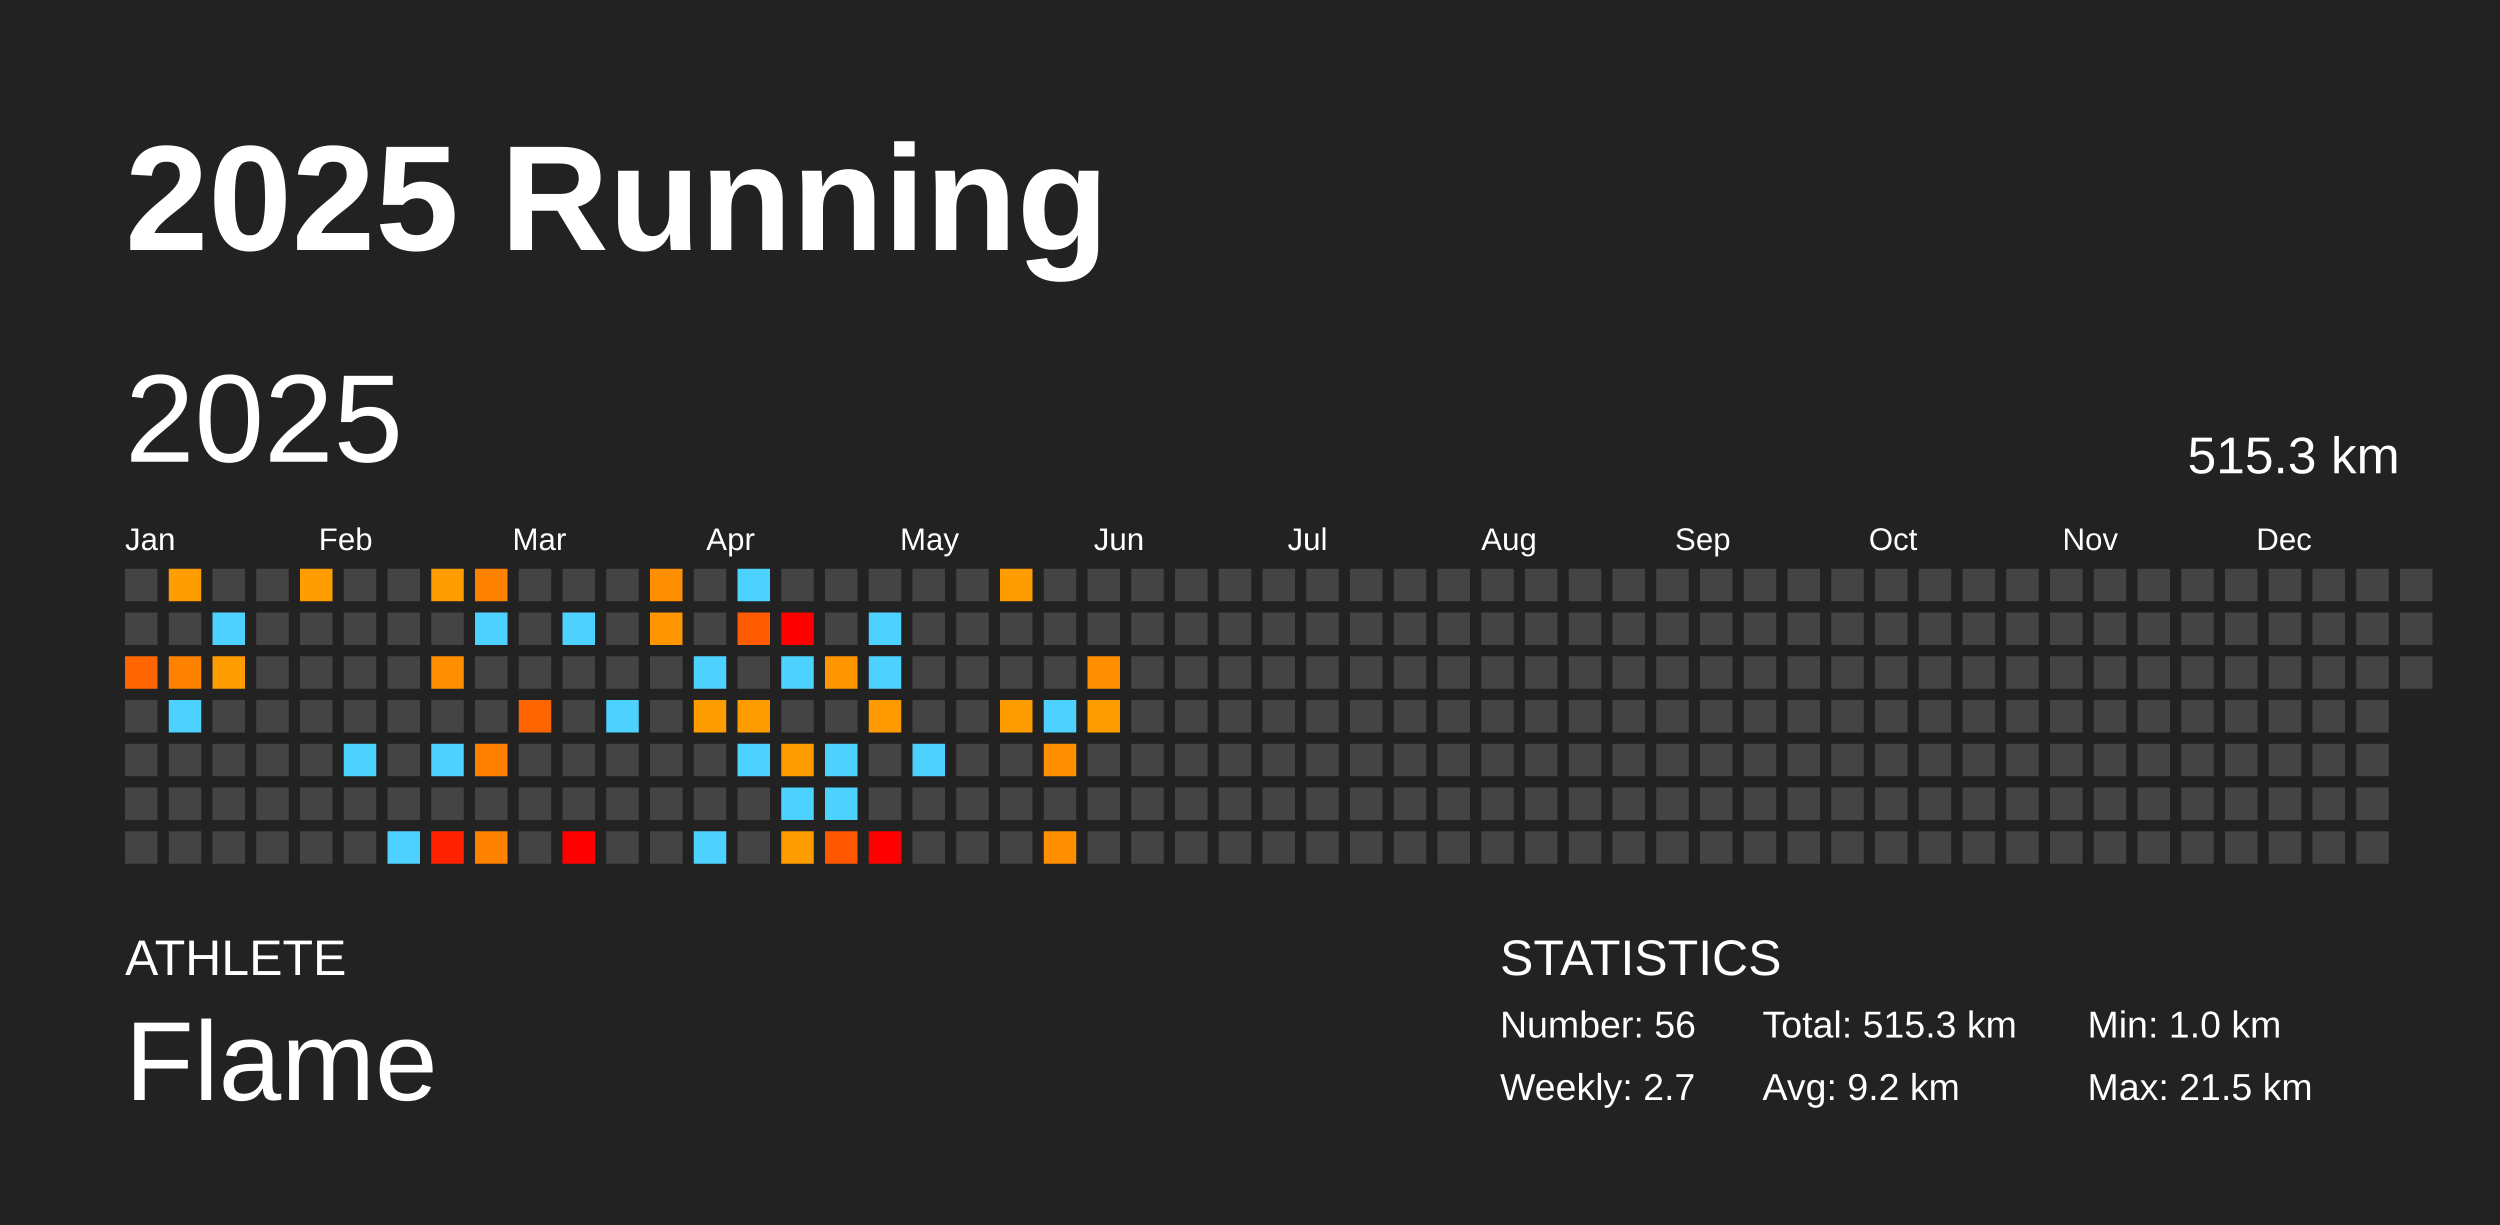
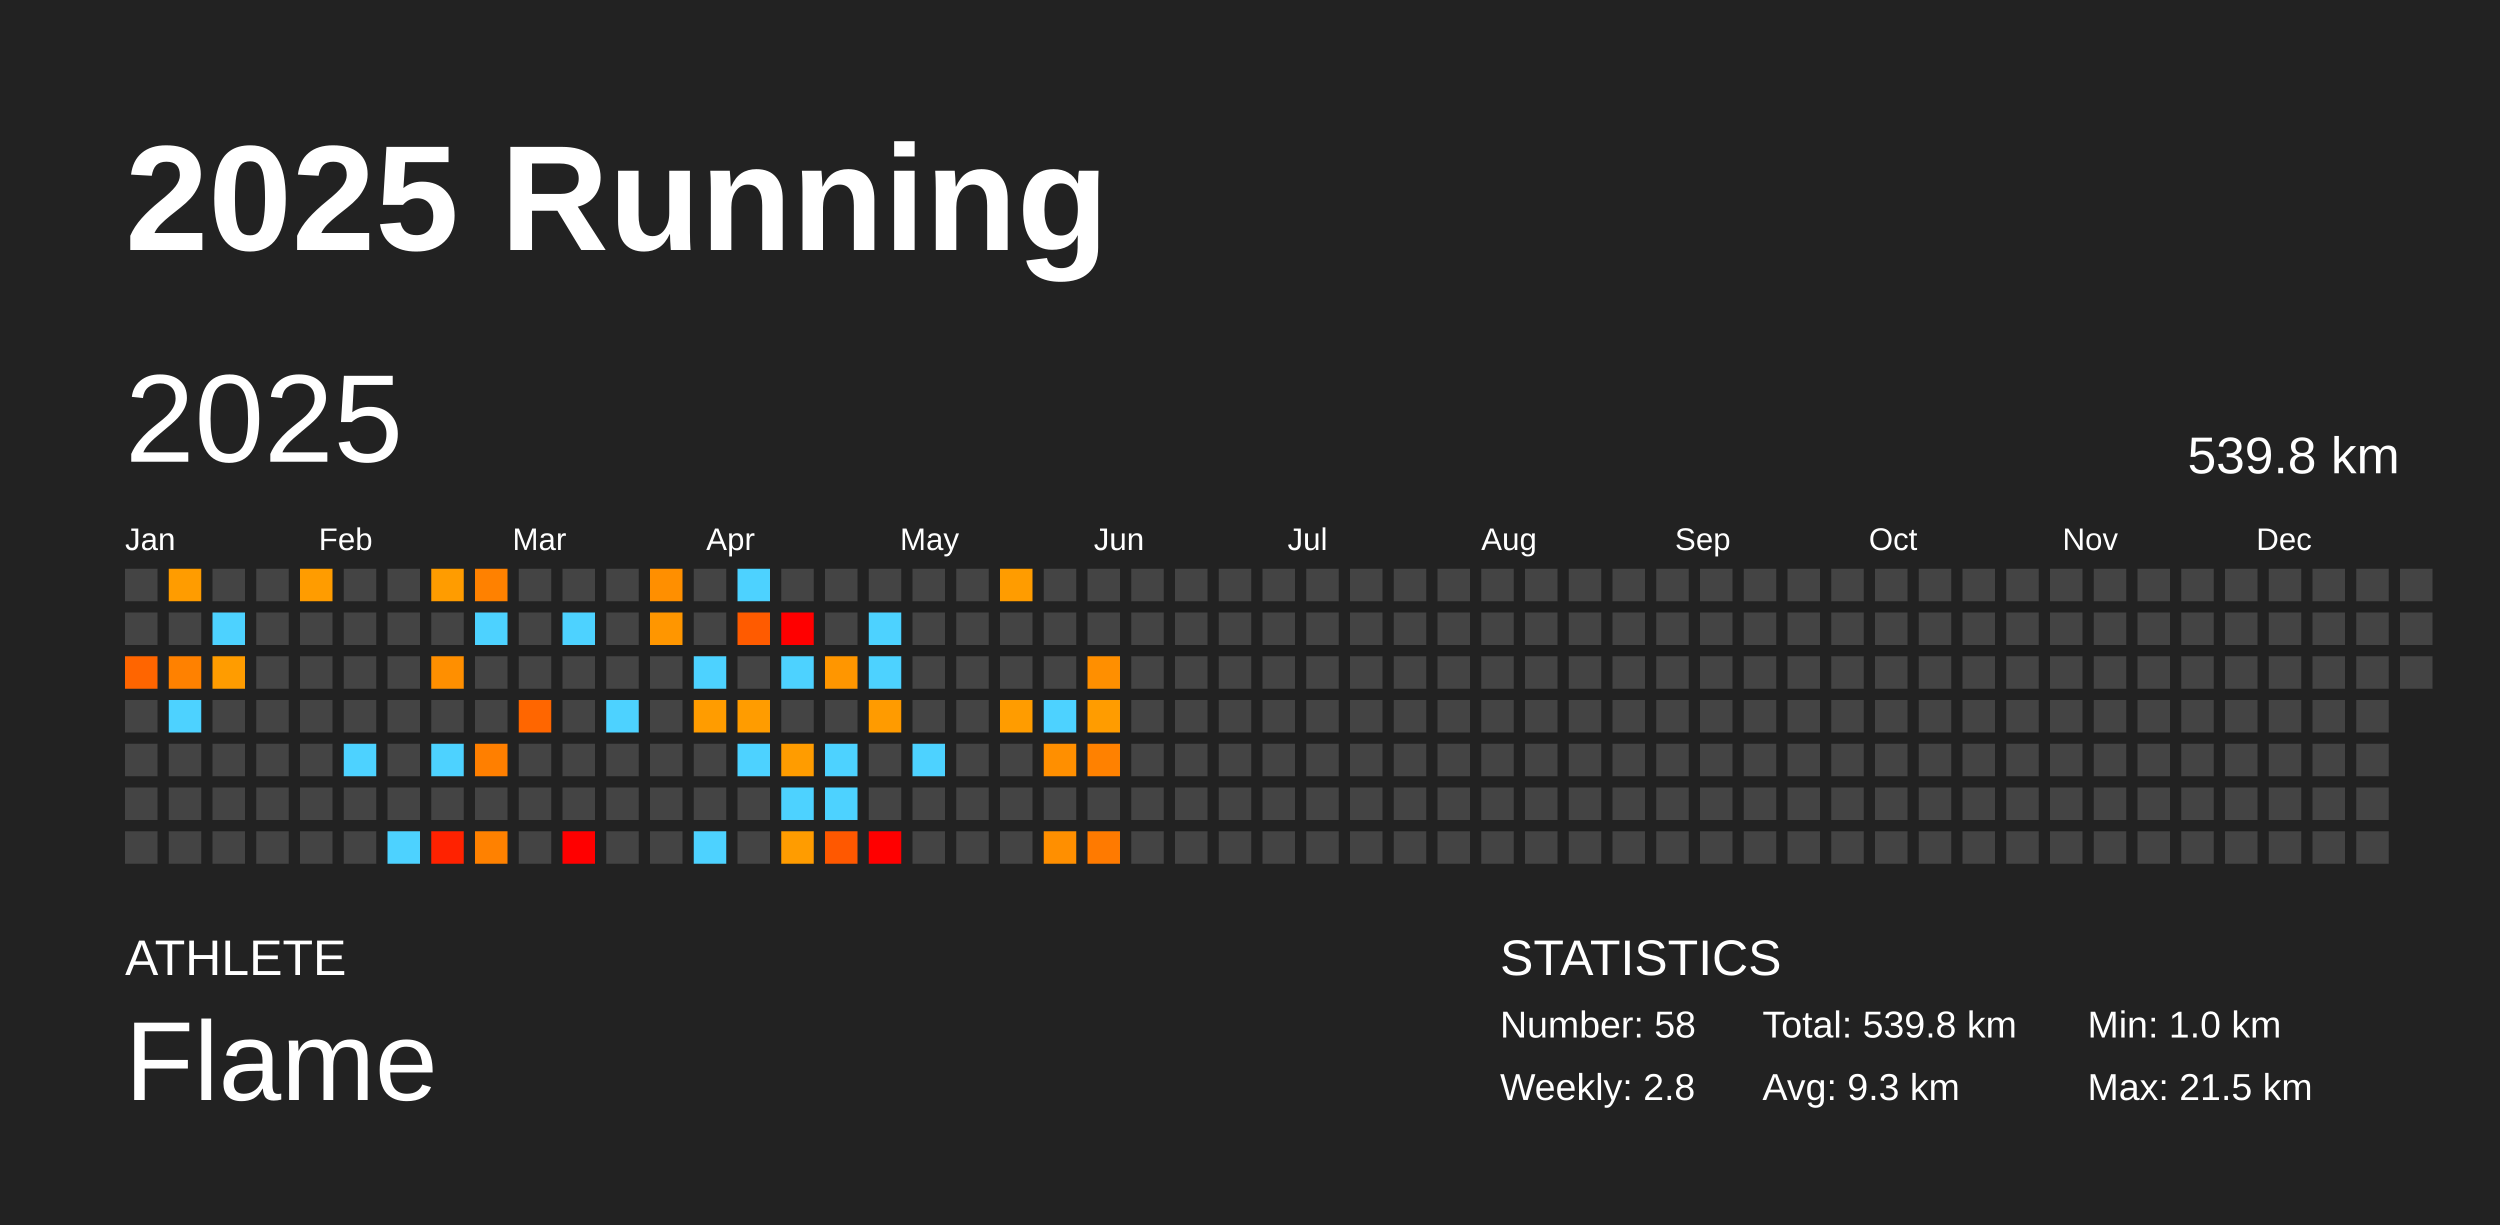
<svg xmlns="http://www.w3.org/2000/svg" baseProfile="full" height="98mm" version="1.1" viewBox="0,0,200,98" width="200mm">
  <defs />
  <rect fill="#222222" height="98" width="200" x="0" y="0" />
  <text fill="#FFFFFF" style="font-size:12px; font-family:Arial; font-weight:bold;" x="10" y="20">2025 Running</text>
  <text fill="#FFFFFF" style="font-size:4px; font-family:Arial" x="10" y="78">ATHLETE</text>
  <text fill="#FFFFFF" style="font-size:9px; font-family:Arial" x="10" y="88">Flame</text>
  <text fill="#FFFFFF" style="font-size:4px; font-family:Arial" x="120" y="78">STATISTICS</text>
-   <text fill="#FFFFFF" style="font-size:3px; font-family:Arial" x="120" y="83">Number: 56</text>
-   <text fill="#FFFFFF" style="font-size:3px; font-family:Arial" x="120" y="88">Weekly: 2.7</text>
-   <text fill="#FFFFFF" style="font-size:3px; font-family:Arial" x="141" y="83">Total: 515.3 km</text>
-   <text fill="#FFFFFF" style="font-size:3px; font-family:Arial" x="141" y="88">Avg: 9.2 km</text>
+   <text fill="#FFFFFF" style="font-size:3px; font-family:Arial" x="120" y="83">Number: 58</text>
+   <text fill="#FFFFFF" style="font-size:3px; font-family:Arial" x="120" y="88">Weekly: 2.8</text>
+   <text fill="#FFFFFF" style="font-size:3px; font-family:Arial" x="141" y="83">Total: 539.8 km</text>
+   <text fill="#FFFFFF" style="font-size:3px; font-family:Arial" x="141" y="88">Avg: 9.3 km</text>
  <text fill="#FFFFFF" style="font-size:3px; font-family:Arial" x="167" y="83">Min: 1.0 km</text>
  <text fill="#FFFFFF" style="font-size:3px; font-family:Arial" x="167" y="88">Max: 21.5 km</text>
  <text dominant-baseline="hanging" fill="#FFFFFF" style="font-size:10.0px; font-family:Arial;" x="10" y="30">2025</text>
-   <text dominant-baseline="hanging" fill="#FFFFFF" style="font-size:4.125px; font-family:Arial;" x="175" y="35">515.3 km</text>
+   <text dominant-baseline="hanging" fill="#FFFFFF" style="font-size:4.125px; font-family:Arial;" x="175" y="35">539.8 km</text>
  <text fill="#FFFFFF" style="font-size:2.5px; font-family:Arial" x="10.0" y="44">Jan</text>
  <text fill="#FFFFFF" style="font-size:2.5px; font-family:Arial" x="25.5" y="44">Feb</text>
  <text fill="#FFFFFF" style="font-size:2.5px; font-family:Arial" x="41.0" y="44">Mar</text>
  <text fill="#FFFFFF" style="font-size:2.5px; font-family:Arial" x="56.5" y="44">Apr</text>
  <text fill="#FFFFFF" style="font-size:2.5px; font-family:Arial" x="72.0" y="44">May</text>
  <text fill="#FFFFFF" style="font-size:2.5px; font-family:Arial" x="87.5" y="44">Jun</text>
  <text fill="#FFFFFF" style="font-size:2.5px; font-family:Arial" x="103.0" y="44">Jul</text>
  <text fill="#FFFFFF" style="font-size:2.5px; font-family:Arial" x="118.5" y="44">Aug</text>
  <text fill="#FFFFFF" style="font-size:2.5px; font-family:Arial" x="134.0" y="44">Sep</text>
  <text fill="#FFFFFF" style="font-size:2.5px; font-family:Arial" x="149.5" y="44">Oct</text>
  <text fill="#FFFFFF" style="font-size:2.5px; font-family:Arial" x="165.0" y="44">Nov</text>
  <text fill="#FFFFFF" style="font-size:2.5px; font-family:Arial" x="180.5" y="44">Dec</text>
  <rect fill="#444444" height="2.6" width="2.6" x="10.0" y="45.5" />
  <rect fill="#444444" height="2.6" width="2.6" x="10.0" y="49.0" />
  <rect fill="#ff6500" height="2.6" width="2.6" x="10.0" y="52.5" />
  <rect fill="#444444" height="2.6" width="2.6" x="10.0" y="56.0" />
  <rect fill="#444444" height="2.6" width="2.6" x="10.0" y="59.5" />
  <rect fill="#444444" height="2.6" width="2.6" x="10.0" y="63.0" />
  <rect fill="#444444" height="2.6" width="2.6" x="10.0" y="66.5" />
  <rect fill="#ff9c00" height="2.6" width="2.6" x="13.5" y="45.5" />
  <rect fill="#444444" height="2.6" width="2.6" x="13.5" y="49.0" />
  <rect fill="#ff8100" height="2.6" width="2.6" x="13.5" y="52.5" />
  <rect fill="#4dd2ff" height="2.6" width="2.6" x="13.5" y="56.0" />
  <rect fill="#444444" height="2.6" width="2.6" x="13.5" y="59.5" />
  <rect fill="#444444" height="2.6" width="2.6" x="13.5" y="63.0" />
  <rect fill="#444444" height="2.6" width="2.6" x="13.5" y="66.5" />
  <rect fill="#444444" height="2.6" width="2.6" x="17.0" y="45.5" />
  <rect fill="#4dd2ff" height="2.6" width="2.6" x="17.0" y="49.0" />
  <rect fill="#ff9c00" height="2.6" width="2.6" x="17.0" y="52.5" />
  <rect fill="#444444" height="2.6" width="2.6" x="17.0" y="56.0" />
  <rect fill="#444444" height="2.6" width="2.6" x="17.0" y="59.5" />
  <rect fill="#444444" height="2.6" width="2.6" x="17.0" y="63.0" />
  <rect fill="#444444" height="2.6" width="2.6" x="17.0" y="66.5" />
  <rect fill="#444444" height="2.6" width="2.6" x="20.5" y="45.5" />
  <rect fill="#444444" height="2.6" width="2.6" x="20.5" y="49.0" />
  <rect fill="#444444" height="2.6" width="2.6" x="20.5" y="52.5" />
  <rect fill="#444444" height="2.6" width="2.6" x="20.5" y="56.0" />
  <rect fill="#444444" height="2.6" width="2.6" x="20.5" y="59.5" />
  <rect fill="#444444" height="2.6" width="2.6" x="20.5" y="63.0" />
  <rect fill="#444444" height="2.6" width="2.6" x="20.5" y="66.5" />
  <rect fill="#ff9c00" height="2.6" width="2.6" x="24.0" y="45.5" />
  <rect fill="#444444" height="2.6" width="2.6" x="24.0" y="49.0" />
  <rect fill="#444444" height="2.6" width="2.6" x="24.0" y="52.5" />
  <rect fill="#444444" height="2.6" width="2.6" x="24.0" y="56.0" />
  <rect fill="#444444" height="2.6" width="2.6" x="24.0" y="59.5" />
  <rect fill="#444444" height="2.6" width="2.6" x="24.0" y="63.0" />
  <rect fill="#444444" height="2.6" width="2.6" x="24.0" y="66.5" />
  <rect fill="#444444" height="2.6" width="2.6" x="27.5" y="45.5" />
  <rect fill="#444444" height="2.6" width="2.6" x="27.5" y="49.0" />
  <rect fill="#444444" height="2.6" width="2.6" x="27.5" y="52.5" />
  <rect fill="#444444" height="2.6" width="2.6" x="27.5" y="56.0" />
  <rect fill="#4dd2ff" height="2.6" width="2.6" x="27.5" y="59.5" />
  <rect fill="#444444" height="2.6" width="2.6" x="27.5" y="63.0" />
  <rect fill="#444444" height="2.6" width="2.6" x="27.5" y="66.5" />
  <rect fill="#444444" height="2.6" width="2.6" x="31.0" y="45.5" />
  <rect fill="#444444" height="2.6" width="2.6" x="31.0" y="49.0" />
  <rect fill="#444444" height="2.6" width="2.6" x="31.0" y="52.5" />
  <rect fill="#444444" height="2.6" width="2.6" x="31.0" y="56.0" />
  <rect fill="#444444" height="2.6" width="2.6" x="31.0" y="59.5" />
  <rect fill="#444444" height="2.6" width="2.6" x="31.0" y="63.0" />
  <rect fill="#4dd2ff" height="2.6" width="2.6" x="31.0" y="66.5" />
  <rect fill="#ff9c00" height="2.6" width="2.6" x="34.5" y="45.5" />
  <rect fill="#444444" height="2.6" width="2.6" x="34.5" y="49.0" />
  <rect fill="#ff8f00" height="2.6" width="2.6" x="34.5" y="52.5" />
  <rect fill="#444444" height="2.6" width="2.6" x="34.5" y="56.0" />
  <rect fill="#4dd2ff" height="2.6" width="2.6" x="34.5" y="59.5" />
  <rect fill="#444444" height="2.6" width="2.6" x="34.5" y="63.0" />
  <rect fill="#ff2200" height="2.6" width="2.6" x="34.5" y="66.5" />
  <rect fill="#ff8100" height="2.6" width="2.6" x="38.0" y="45.5" />
  <rect fill="#4dd2ff" height="2.6" width="2.6" x="38.0" y="49.0" />
  <rect fill="#444444" height="2.6" width="2.6" x="38.0" y="52.5" />
  <rect fill="#444444" height="2.6" width="2.6" x="38.0" y="56.0" />
  <rect fill="#ff7f00" height="2.6" width="2.6" x="38.0" y="59.5" />
  <rect fill="#444444" height="2.6" width="2.6" x="38.0" y="63.0" />
  <rect fill="#ff8100" height="2.6" width="2.6" x="38.0" y="66.5" />
  <rect fill="#444444" height="2.6" width="2.6" x="41.5" y="45.5" />
  <rect fill="#444444" height="2.6" width="2.6" x="41.5" y="49.0" />
  <rect fill="#444444" height="2.6" width="2.6" x="41.5" y="52.5" />
  <rect fill="#ff6600" height="2.6" width="2.6" x="41.5" y="56.0" />
  <rect fill="#444444" height="2.6" width="2.6" x="41.5" y="59.5" />
  <rect fill="#444444" height="2.6" width="2.6" x="41.5" y="63.0" />
  <rect fill="#444444" height="2.6" width="2.6" x="41.5" y="66.5" />
  <rect fill="#444444" height="2.6" width="2.6" x="45.0" y="45.5" />
  <rect fill="#4dd2ff" height="2.6" width="2.6" x="45.0" y="49.0" />
  <rect fill="#444444" height="2.6" width="2.6" x="45.0" y="52.5" />
  <rect fill="#444444" height="2.6" width="2.6" x="45.0" y="56.0" />
  <rect fill="#444444" height="2.6" width="2.6" x="45.0" y="59.5" />
  <rect fill="#444444" height="2.6" width="2.6" x="45.0" y="63.0" />
  <rect fill="red" height="2.6" width="2.6" x="45.0" y="66.5" />
  <rect fill="#444444" height="2.6" width="2.6" x="48.5" y="45.5" />
  <rect fill="#444444" height="2.6" width="2.6" x="48.5" y="49.0" />
  <rect fill="#444444" height="2.6" width="2.6" x="48.5" y="52.5" />
  <rect fill="#4dd2ff" height="2.6" width="2.6" x="48.5" y="56.0" />
  <rect fill="#444444" height="2.6" width="2.6" x="48.5" y="59.5" />
  <rect fill="#444444" height="2.6" width="2.6" x="48.5" y="63.0" />
  <rect fill="#444444" height="2.6" width="2.6" x="48.5" y="66.5" />
  <rect fill="#ff8f00" height="2.6" width="2.6" x="52.0" y="45.5" />
  <rect fill="#ff9600" height="2.6" width="2.6" x="52.0" y="49.0" />
  <rect fill="#444444" height="2.6" width="2.6" x="52.0" y="52.5" />
  <rect fill="#444444" height="2.6" width="2.6" x="52.0" y="56.0" />
  <rect fill="#444444" height="2.6" width="2.6" x="52.0" y="59.5" />
  <rect fill="#444444" height="2.6" width="2.6" x="52.0" y="63.0" />
  <rect fill="#444444" height="2.6" width="2.6" x="52.0" y="66.5" />
  <rect fill="#444444" height="2.6" width="2.6" x="55.5" y="45.5" />
  <rect fill="#444444" height="2.6" width="2.6" x="55.5" y="49.0" />
  <rect fill="#4dd2ff" height="2.6" width="2.6" x="55.5" y="52.5" />
  <rect fill="#ff9c00" height="2.6" width="2.6" x="55.5" y="56.0" />
  <rect fill="#444444" height="2.6" width="2.6" x="55.5" y="59.5" />
  <rect fill="#444444" height="2.6" width="2.6" x="55.5" y="63.0" />
  <rect fill="#4dd2ff" height="2.6" width="2.6" x="55.5" y="66.5" />
  <rect fill="#4dd2ff" height="2.6" width="2.6" x="59.0" y="45.5" />
  <rect fill="#ff5b00" height="2.6" width="2.6" x="59.0" y="49.0" />
  <rect fill="#444444" height="2.6" width="2.6" x="59.0" y="52.5" />
  <rect fill="#ff9c00" height="2.6" width="2.6" x="59.0" y="56.0" />
  <rect fill="#4dd2ff" height="2.6" width="2.6" x="59.0" y="59.5" />
  <rect fill="#444444" height="2.6" width="2.6" x="59.0" y="63.0" />
  <rect fill="#444444" height="2.6" width="2.6" x="59.0" y="66.5" />
  <rect fill="#444444" height="2.6" width="2.6" x="62.5" y="45.5" />
  <rect fill="red" height="2.6" width="2.6" x="62.5" y="49.0" />
  <rect fill="#4dd2ff" height="2.6" width="2.6" x="62.5" y="52.5" />
  <rect fill="#444444" height="2.6" width="2.6" x="62.5" y="56.0" />
  <rect fill="#ff9c00" height="2.6" width="2.6" x="62.5" y="59.5" />
  <rect fill="#4dd2ff" height="2.6" width="2.6" x="62.5" y="63.0" />
  <rect fill="#ff9c00" height="2.6" width="2.6" x="62.5" y="66.5" />
  <rect fill="#444444" height="2.6" width="2.6" x="66.0" y="45.5" />
  <rect fill="#444444" height="2.6" width="2.6" x="66.0" y="49.0" />
  <rect fill="#ff9600" height="2.6" width="2.6" x="66.0" y="52.5" />
  <rect fill="#444444" height="2.6" width="2.6" x="66.0" y="56.0" />
  <rect fill="#4dd2ff" height="2.6" width="2.6" x="66.0" y="59.5" />
  <rect fill="#4dd2ff" height="2.6" width="2.6" x="66.0" y="63.0" />
  <rect fill="#ff5800" height="2.6" width="2.6" x="66.0" y="66.5" />
  <rect fill="#444444" height="2.6" width="2.6" x="69.5" y="45.5" />
  <rect fill="#4dd2ff" height="2.6" width="2.6" x="69.5" y="49.0" />
  <rect fill="#4dd2ff" height="2.6" width="2.6" x="69.5" y="52.5" />
  <rect fill="#ff9b00" height="2.6" width="2.6" x="69.5" y="56.0" />
  <rect fill="#444444" height="2.6" width="2.6" x="69.5" y="59.5" />
  <rect fill="#444444" height="2.6" width="2.6" x="69.5" y="63.0" />
  <rect fill="red" height="2.6" width="2.6" x="69.5" y="66.5" />
  <rect fill="#444444" height="2.6" width="2.6" x="73.0" y="45.5" />
  <rect fill="#444444" height="2.6" width="2.6" x="73.0" y="49.0" />
  <rect fill="#444444" height="2.6" width="2.6" x="73.0" y="52.5" />
  <rect fill="#444444" height="2.6" width="2.6" x="73.0" y="56.0" />
  <rect fill="#4dd2ff" height="2.6" width="2.6" x="73.0" y="59.5" />
  <rect fill="#444444" height="2.6" width="2.6" x="73.0" y="63.0" />
  <rect fill="#444444" height="2.6" width="2.6" x="73.0" y="66.5" />
  <rect fill="#444444" height="2.6" width="2.6" x="76.5" y="45.5" />
  <rect fill="#444444" height="2.6" width="2.6" x="76.5" y="49.0" />
  <rect fill="#444444" height="2.6" width="2.6" x="76.5" y="52.5" />
  <rect fill="#444444" height="2.6" width="2.6" x="76.5" y="56.0" />
  <rect fill="#444444" height="2.6" width="2.6" x="76.5" y="59.5" />
  <rect fill="#444444" height="2.6" width="2.6" x="76.5" y="63.0" />
  <rect fill="#444444" height="2.6" width="2.6" x="76.5" y="66.5" />
  <rect fill="#ff9c00" height="2.6" width="2.6" x="80.0" y="45.5" />
  <rect fill="#444444" height="2.6" width="2.6" x="80.0" y="49.0" />
  <rect fill="#444444" height="2.6" width="2.6" x="80.0" y="52.5" />
  <rect fill="#ff9c00" height="2.6" width="2.6" x="80.0" y="56.0" />
  <rect fill="#444444" height="2.6" width="2.6" x="80.0" y="59.5" />
  <rect fill="#444444" height="2.6" width="2.6" x="80.0" y="63.0" />
  <rect fill="#444444" height="2.6" width="2.6" x="80.0" y="66.5" />
  <rect fill="#444444" height="2.6" width="2.6" x="83.5" y="45.5" />
  <rect fill="#444444" height="2.6" width="2.6" x="83.5" y="49.0" />
  <rect fill="#444444" height="2.6" width="2.6" x="83.5" y="52.5" />
  <rect fill="#4dd2ff" height="2.6" width="2.6" x="83.5" y="56.0" />
  <rect fill="#ff8f00" height="2.6" width="2.6" x="83.5" y="59.5" />
  <rect fill="#444444" height="2.6" width="2.6" x="83.5" y="63.0" />
  <rect fill="#ff8f00" height="2.6" width="2.6" x="83.5" y="66.5" />
  <rect fill="#444444" height="2.6" width="2.6" x="87.0" y="45.5" />
  <rect fill="#444444" height="2.6" width="2.6" x="87.0" y="49.0" />
  <rect fill="#ff8f00" height="2.6" width="2.6" x="87.0" y="52.5" />
  <rect fill="#ff9c00" height="2.6" width="2.6" x="87.0" y="56.0" />
-   <rect fill="#444444" height="2.6" width="2.6" x="87.0" y="59.5" />
+   <rect fill="#ff8100" height="2.6" width="2.6" x="87.0" y="59.5" />
  <rect fill="#444444" height="2.6" width="2.6" x="87.0" y="63.0" />
-   <rect fill="#444444" height="2.6" width="2.6" x="87.0" y="66.5" />
+   <rect fill="#ff7a00" height="2.6" width="2.6" x="87.0" y="66.5" />
  <rect fill="#444444" height="2.6" width="2.6" x="90.5" y="45.5" />
  <rect fill="#444444" height="2.6" width="2.6" x="90.5" y="49.0" />
  <rect fill="#444444" height="2.6" width="2.6" x="90.5" y="52.5" />
  <rect fill="#444444" height="2.6" width="2.6" x="90.5" y="56.0" />
  <rect fill="#444444" height="2.6" width="2.6" x="90.5" y="59.5" />
  <rect fill="#444444" height="2.6" width="2.6" x="90.5" y="63.0" />
  <rect fill="#444444" height="2.6" width="2.6" x="90.5" y="66.5" />
  <rect fill="#444444" height="2.6" width="2.6" x="94.0" y="45.5" />
  <rect fill="#444444" height="2.6" width="2.6" x="94.0" y="49.0" />
  <rect fill="#444444" height="2.6" width="2.6" x="94.0" y="52.5" />
  <rect fill="#444444" height="2.6" width="2.6" x="94.0" y="56.0" />
  <rect fill="#444444" height="2.6" width="2.6" x="94.0" y="59.5" />
  <rect fill="#444444" height="2.6" width="2.6" x="94.0" y="63.0" />
  <rect fill="#444444" height="2.6" width="2.6" x="94.0" y="66.5" />
  <rect fill="#444444" height="2.6" width="2.6" x="97.5" y="45.5" />
  <rect fill="#444444" height="2.6" width="2.6" x="97.5" y="49.0" />
  <rect fill="#444444" height="2.6" width="2.6" x="97.5" y="52.5" />
  <rect fill="#444444" height="2.6" width="2.6" x="97.5" y="56.0" />
  <rect fill="#444444" height="2.6" width="2.6" x="97.5" y="59.5" />
  <rect fill="#444444" height="2.6" width="2.6" x="97.5" y="63.0" />
  <rect fill="#444444" height="2.6" width="2.6" x="97.5" y="66.5" />
  <rect fill="#444444" height="2.6" width="2.6" x="101.0" y="45.5" />
  <rect fill="#444444" height="2.6" width="2.6" x="101.0" y="49.0" />
  <rect fill="#444444" height="2.6" width="2.6" x="101.0" y="52.5" />
  <rect fill="#444444" height="2.6" width="2.6" x="101.0" y="56.0" />
  <rect fill="#444444" height="2.6" width="2.6" x="101.0" y="59.5" />
  <rect fill="#444444" height="2.6" width="2.6" x="101.0" y="63.0" />
  <rect fill="#444444" height="2.6" width="2.6" x="101.0" y="66.5" />
  <rect fill="#444444" height="2.6" width="2.6" x="104.5" y="45.5" />
  <rect fill="#444444" height="2.6" width="2.6" x="104.5" y="49.0" />
  <rect fill="#444444" height="2.6" width="2.6" x="104.5" y="52.5" />
  <rect fill="#444444" height="2.6" width="2.6" x="104.5" y="56.0" />
  <rect fill="#444444" height="2.6" width="2.6" x="104.5" y="59.5" />
  <rect fill="#444444" height="2.6" width="2.6" x="104.5" y="63.0" />
  <rect fill="#444444" height="2.6" width="2.6" x="104.5" y="66.5" />
  <rect fill="#444444" height="2.6" width="2.6" x="108.0" y="45.5" />
  <rect fill="#444444" height="2.6" width="2.6" x="108.0" y="49.0" />
  <rect fill="#444444" height="2.6" width="2.6" x="108.0" y="52.5" />
  <rect fill="#444444" height="2.6" width="2.6" x="108.0" y="56.0" />
  <rect fill="#444444" height="2.6" width="2.6" x="108.0" y="59.5" />
  <rect fill="#444444" height="2.6" width="2.6" x="108.0" y="63.0" />
  <rect fill="#444444" height="2.6" width="2.6" x="108.0" y="66.5" />
  <rect fill="#444444" height="2.6" width="2.6" x="111.5" y="45.5" />
  <rect fill="#444444" height="2.6" width="2.6" x="111.5" y="49.0" />
  <rect fill="#444444" height="2.6" width="2.6" x="111.5" y="52.5" />
  <rect fill="#444444" height="2.6" width="2.6" x="111.5" y="56.0" />
  <rect fill="#444444" height="2.6" width="2.6" x="111.5" y="59.5" />
  <rect fill="#444444" height="2.6" width="2.6" x="111.5" y="63.0" />
  <rect fill="#444444" height="2.6" width="2.6" x="111.5" y="66.5" />
  <rect fill="#444444" height="2.6" width="2.6" x="115.0" y="45.5" />
  <rect fill="#444444" height="2.6" width="2.6" x="115.0" y="49.0" />
  <rect fill="#444444" height="2.6" width="2.6" x="115.0" y="52.5" />
  <rect fill="#444444" height="2.6" width="2.6" x="115.0" y="56.0" />
  <rect fill="#444444" height="2.6" width="2.6" x="115.0" y="59.5" />
  <rect fill="#444444" height="2.6" width="2.6" x="115.0" y="63.0" />
  <rect fill="#444444" height="2.6" width="2.6" x="115.0" y="66.5" />
  <rect fill="#444444" height="2.6" width="2.6" x="118.5" y="45.5" />
  <rect fill="#444444" height="2.6" width="2.6" x="118.5" y="49.0" />
  <rect fill="#444444" height="2.6" width="2.6" x="118.5" y="52.5" />
  <rect fill="#444444" height="2.6" width="2.6" x="118.5" y="56.0" />
  <rect fill="#444444" height="2.6" width="2.6" x="118.5" y="59.5" />
  <rect fill="#444444" height="2.6" width="2.6" x="118.5" y="63.0" />
  <rect fill="#444444" height="2.6" width="2.6" x="118.5" y="66.5" />
  <rect fill="#444444" height="2.6" width="2.6" x="122.0" y="45.5" />
  <rect fill="#444444" height="2.6" width="2.6" x="122.0" y="49.0" />
  <rect fill="#444444" height="2.6" width="2.6" x="122.0" y="52.5" />
  <rect fill="#444444" height="2.6" width="2.6" x="122.0" y="56.0" />
  <rect fill="#444444" height="2.6" width="2.6" x="122.0" y="59.5" />
  <rect fill="#444444" height="2.6" width="2.6" x="122.0" y="63.0" />
  <rect fill="#444444" height="2.6" width="2.6" x="122.0" y="66.5" />
  <rect fill="#444444" height="2.6" width="2.6" x="125.5" y="45.5" />
  <rect fill="#444444" height="2.6" width="2.6" x="125.5" y="49.0" />
  <rect fill="#444444" height="2.6" width="2.6" x="125.5" y="52.5" />
  <rect fill="#444444" height="2.6" width="2.6" x="125.5" y="56.0" />
  <rect fill="#444444" height="2.6" width="2.6" x="125.5" y="59.5" />
  <rect fill="#444444" height="2.6" width="2.6" x="125.5" y="63.0" />
  <rect fill="#444444" height="2.6" width="2.6" x="125.5" y="66.5" />
  <rect fill="#444444" height="2.6" width="2.6" x="129.0" y="45.5" />
  <rect fill="#444444" height="2.6" width="2.6" x="129.0" y="49.0" />
  <rect fill="#444444" height="2.6" width="2.6" x="129.0" y="52.5" />
  <rect fill="#444444" height="2.6" width="2.6" x="129.0" y="56.0" />
  <rect fill="#444444" height="2.6" width="2.6" x="129.0" y="59.5" />
  <rect fill="#444444" height="2.6" width="2.6" x="129.0" y="63.0" />
  <rect fill="#444444" height="2.6" width="2.6" x="129.0" y="66.5" />
  <rect fill="#444444" height="2.6" width="2.6" x="132.5" y="45.5" />
  <rect fill="#444444" height="2.6" width="2.6" x="132.5" y="49.0" />
  <rect fill="#444444" height="2.6" width="2.6" x="132.5" y="52.5" />
  <rect fill="#444444" height="2.6" width="2.6" x="132.5" y="56.0" />
  <rect fill="#444444" height="2.6" width="2.6" x="132.5" y="59.5" />
  <rect fill="#444444" height="2.6" width="2.6" x="132.5" y="63.0" />
  <rect fill="#444444" height="2.6" width="2.6" x="132.5" y="66.5" />
  <rect fill="#444444" height="2.6" width="2.6" x="136.0" y="45.5" />
  <rect fill="#444444" height="2.6" width="2.6" x="136.0" y="49.0" />
  <rect fill="#444444" height="2.6" width="2.6" x="136.0" y="52.5" />
  <rect fill="#444444" height="2.6" width="2.6" x="136.0" y="56.0" />
  <rect fill="#444444" height="2.6" width="2.6" x="136.0" y="59.5" />
  <rect fill="#444444" height="2.6" width="2.6" x="136.0" y="63.0" />
  <rect fill="#444444" height="2.6" width="2.6" x="136.0" y="66.5" />
  <rect fill="#444444" height="2.6" width="2.6" x="139.5" y="45.5" />
  <rect fill="#444444" height="2.6" width="2.6" x="139.5" y="49.0" />
  <rect fill="#444444" height="2.6" width="2.6" x="139.5" y="52.5" />
  <rect fill="#444444" height="2.6" width="2.6" x="139.5" y="56.0" />
  <rect fill="#444444" height="2.6" width="2.6" x="139.5" y="59.5" />
  <rect fill="#444444" height="2.6" width="2.6" x="139.5" y="63.0" />
  <rect fill="#444444" height="2.6" width="2.6" x="139.5" y="66.5" />
  <rect fill="#444444" height="2.6" width="2.6" x="143.0" y="45.5" />
  <rect fill="#444444" height="2.6" width="2.6" x="143.0" y="49.0" />
  <rect fill="#444444" height="2.6" width="2.6" x="143.0" y="52.5" />
  <rect fill="#444444" height="2.6" width="2.6" x="143.0" y="56.0" />
  <rect fill="#444444" height="2.6" width="2.6" x="143.0" y="59.5" />
  <rect fill="#444444" height="2.6" width="2.6" x="143.0" y="63.0" />
  <rect fill="#444444" height="2.6" width="2.6" x="143.0" y="66.5" />
  <rect fill="#444444" height="2.6" width="2.6" x="146.5" y="45.5" />
  <rect fill="#444444" height="2.6" width="2.6" x="146.5" y="49.0" />
  <rect fill="#444444" height="2.6" width="2.6" x="146.5" y="52.5" />
  <rect fill="#444444" height="2.6" width="2.6" x="146.5" y="56.0" />
  <rect fill="#444444" height="2.6" width="2.6" x="146.5" y="59.5" />
  <rect fill="#444444" height="2.6" width="2.6" x="146.5" y="63.0" />
  <rect fill="#444444" height="2.6" width="2.6" x="146.5" y="66.5" />
  <rect fill="#444444" height="2.6" width="2.6" x="150.0" y="45.5" />
  <rect fill="#444444" height="2.6" width="2.6" x="150.0" y="49.0" />
  <rect fill="#444444" height="2.6" width="2.6" x="150.0" y="52.5" />
  <rect fill="#444444" height="2.6" width="2.6" x="150.0" y="56.0" />
  <rect fill="#444444" height="2.6" width="2.6" x="150.0" y="59.5" />
  <rect fill="#444444" height="2.6" width="2.6" x="150.0" y="63.0" />
  <rect fill="#444444" height="2.6" width="2.6" x="150.0" y="66.5" />
  <rect fill="#444444" height="2.6" width="2.6" x="153.5" y="45.5" />
  <rect fill="#444444" height="2.6" width="2.6" x="153.5" y="49.0" />
  <rect fill="#444444" height="2.6" width="2.6" x="153.5" y="52.5" />
  <rect fill="#444444" height="2.6" width="2.6" x="153.5" y="56.0" />
  <rect fill="#444444" height="2.6" width="2.6" x="153.5" y="59.5" />
  <rect fill="#444444" height="2.6" width="2.6" x="153.5" y="63.0" />
  <rect fill="#444444" height="2.6" width="2.6" x="153.5" y="66.5" />
  <rect fill="#444444" height="2.6" width="2.6" x="157.0" y="45.5" />
  <rect fill="#444444" height="2.6" width="2.6" x="157.0" y="49.0" />
  <rect fill="#444444" height="2.6" width="2.6" x="157.0" y="52.5" />
  <rect fill="#444444" height="2.6" width="2.6" x="157.0" y="56.0" />
  <rect fill="#444444" height="2.6" width="2.6" x="157.0" y="59.5" />
  <rect fill="#444444" height="2.6" width="2.6" x="157.0" y="63.0" />
  <rect fill="#444444" height="2.6" width="2.6" x="157.0" y="66.5" />
  <rect fill="#444444" height="2.6" width="2.6" x="160.5" y="45.5" />
  <rect fill="#444444" height="2.6" width="2.6" x="160.5" y="49.0" />
  <rect fill="#444444" height="2.6" width="2.6" x="160.5" y="52.5" />
  <rect fill="#444444" height="2.6" width="2.6" x="160.5" y="56.0" />
  <rect fill="#444444" height="2.6" width="2.6" x="160.5" y="59.5" />
  <rect fill="#444444" height="2.6" width="2.6" x="160.5" y="63.0" />
  <rect fill="#444444" height="2.6" width="2.6" x="160.5" y="66.5" />
  <rect fill="#444444" height="2.6" width="2.6" x="164.0" y="45.5" />
  <rect fill="#444444" height="2.6" width="2.6" x="164.0" y="49.0" />
  <rect fill="#444444" height="2.6" width="2.6" x="164.0" y="52.5" />
  <rect fill="#444444" height="2.6" width="2.6" x="164.0" y="56.0" />
  <rect fill="#444444" height="2.6" width="2.6" x="164.0" y="59.5" />
  <rect fill="#444444" height="2.6" width="2.6" x="164.0" y="63.0" />
  <rect fill="#444444" height="2.6" width="2.6" x="164.0" y="66.5" />
  <rect fill="#444444" height="2.6" width="2.6" x="167.5" y="45.5" />
  <rect fill="#444444" height="2.6" width="2.6" x="167.5" y="49.0" />
  <rect fill="#444444" height="2.6" width="2.6" x="167.5" y="52.5" />
  <rect fill="#444444" height="2.6" width="2.6" x="167.5" y="56.0" />
  <rect fill="#444444" height="2.6" width="2.6" x="167.5" y="59.5" />
  <rect fill="#444444" height="2.6" width="2.6" x="167.5" y="63.0" />
  <rect fill="#444444" height="2.6" width="2.6" x="167.5" y="66.5" />
  <rect fill="#444444" height="2.6" width="2.6" x="171.0" y="45.5" />
  <rect fill="#444444" height="2.6" width="2.6" x="171.0" y="49.0" />
  <rect fill="#444444" height="2.6" width="2.6" x="171.0" y="52.5" />
  <rect fill="#444444" height="2.6" width="2.6" x="171.0" y="56.0" />
  <rect fill="#444444" height="2.6" width="2.6" x="171.0" y="59.5" />
  <rect fill="#444444" height="2.6" width="2.6" x="171.0" y="63.0" />
  <rect fill="#444444" height="2.6" width="2.6" x="171.0" y="66.5" />
  <rect fill="#444444" height="2.6" width="2.6" x="174.5" y="45.5" />
  <rect fill="#444444" height="2.6" width="2.6" x="174.5" y="49.0" />
  <rect fill="#444444" height="2.6" width="2.6" x="174.5" y="52.5" />
  <rect fill="#444444" height="2.6" width="2.6" x="174.5" y="56.0" />
  <rect fill="#444444" height="2.6" width="2.6" x="174.5" y="59.5" />
  <rect fill="#444444" height="2.6" width="2.6" x="174.5" y="63.0" />
  <rect fill="#444444" height="2.6" width="2.6" x="174.5" y="66.5" />
  <rect fill="#444444" height="2.6" width="2.6" x="178.0" y="45.5" />
  <rect fill="#444444" height="2.6" width="2.6" x="178.0" y="49.0" />
  <rect fill="#444444" height="2.6" width="2.6" x="178.0" y="52.5" />
  <rect fill="#444444" height="2.6" width="2.6" x="178.0" y="56.0" />
  <rect fill="#444444" height="2.6" width="2.6" x="178.0" y="59.5" />
  <rect fill="#444444" height="2.6" width="2.6" x="178.0" y="63.0" />
  <rect fill="#444444" height="2.6" width="2.6" x="178.0" y="66.5" />
  <rect fill="#444444" height="2.6" width="2.6" x="181.5" y="45.5" />
  <rect fill="#444444" height="2.6" width="2.6" x="181.5" y="49.0" />
  <rect fill="#444444" height="2.6" width="2.6" x="181.5" y="52.5" />
  <rect fill="#444444" height="2.6" width="2.6" x="181.5" y="56.0" />
  <rect fill="#444444" height="2.6" width="2.6" x="181.5" y="59.5" />
  <rect fill="#444444" height="2.6" width="2.6" x="181.5" y="63.0" />
  <rect fill="#444444" height="2.6" width="2.6" x="181.5" y="66.5" />
  <rect fill="#444444" height="2.6" width="2.6" x="185.0" y="45.5" />
  <rect fill="#444444" height="2.6" width="2.6" x="185.0" y="49.0" />
  <rect fill="#444444" height="2.6" width="2.6" x="185.0" y="52.5" />
  <rect fill="#444444" height="2.6" width="2.6" x="185.0" y="56.0" />
  <rect fill="#444444" height="2.6" width="2.6" x="185.0" y="59.5" />
  <rect fill="#444444" height="2.6" width="2.6" x="185.0" y="63.0" />
  <rect fill="#444444" height="2.6" width="2.6" x="185.0" y="66.5" />
  <rect fill="#444444" height="2.6" width="2.6" x="188.5" y="45.5" />
  <rect fill="#444444" height="2.6" width="2.6" x="188.5" y="49.0" />
  <rect fill="#444444" height="2.6" width="2.6" x="188.5" y="52.5" />
  <rect fill="#444444" height="2.6" width="2.6" x="188.5" y="56.0" />
  <rect fill="#444444" height="2.6" width="2.6" x="188.5" y="59.5" />
  <rect fill="#444444" height="2.6" width="2.6" x="188.5" y="63.0" />
  <rect fill="#444444" height="2.6" width="2.6" x="188.5" y="66.5" />
  <rect fill="#444444" height="2.6" width="2.6" x="192.0" y="45.5" />
  <rect fill="#444444" height="2.6" width="2.6" x="192.0" y="49.0" />
  <rect fill="#444444" height="2.6" width="2.6" x="192.0" y="52.5" />
</svg>
